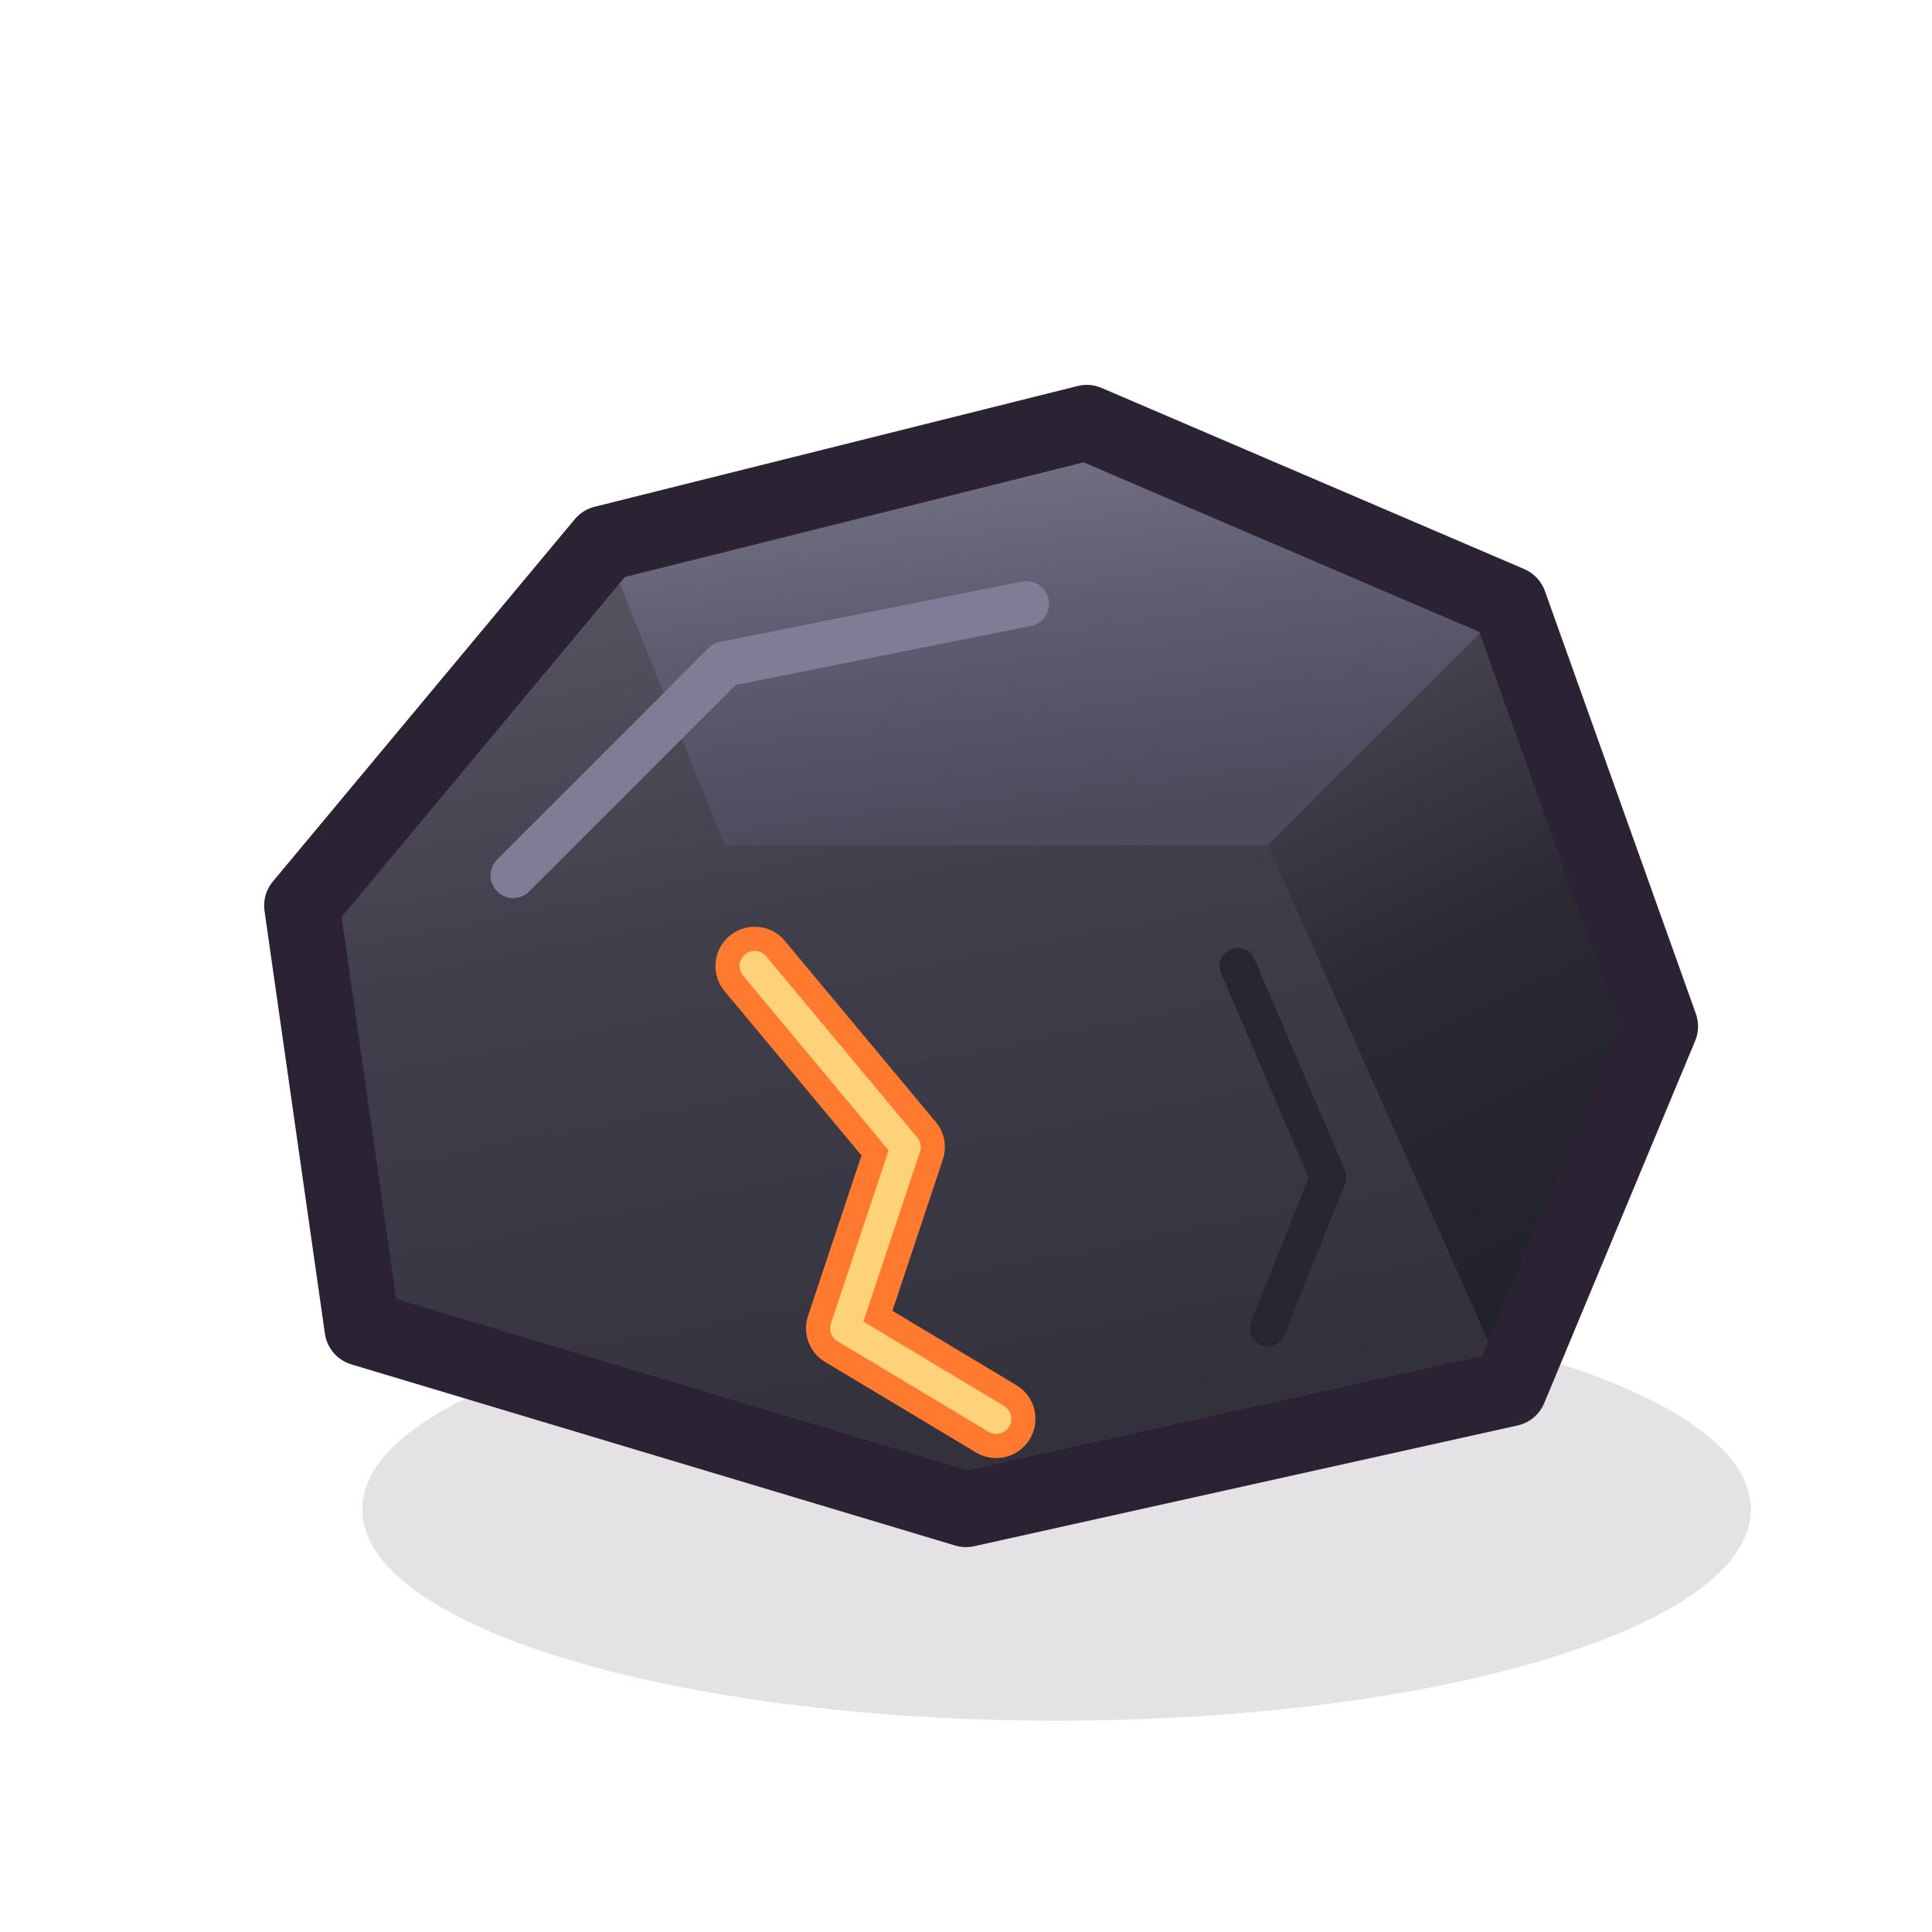
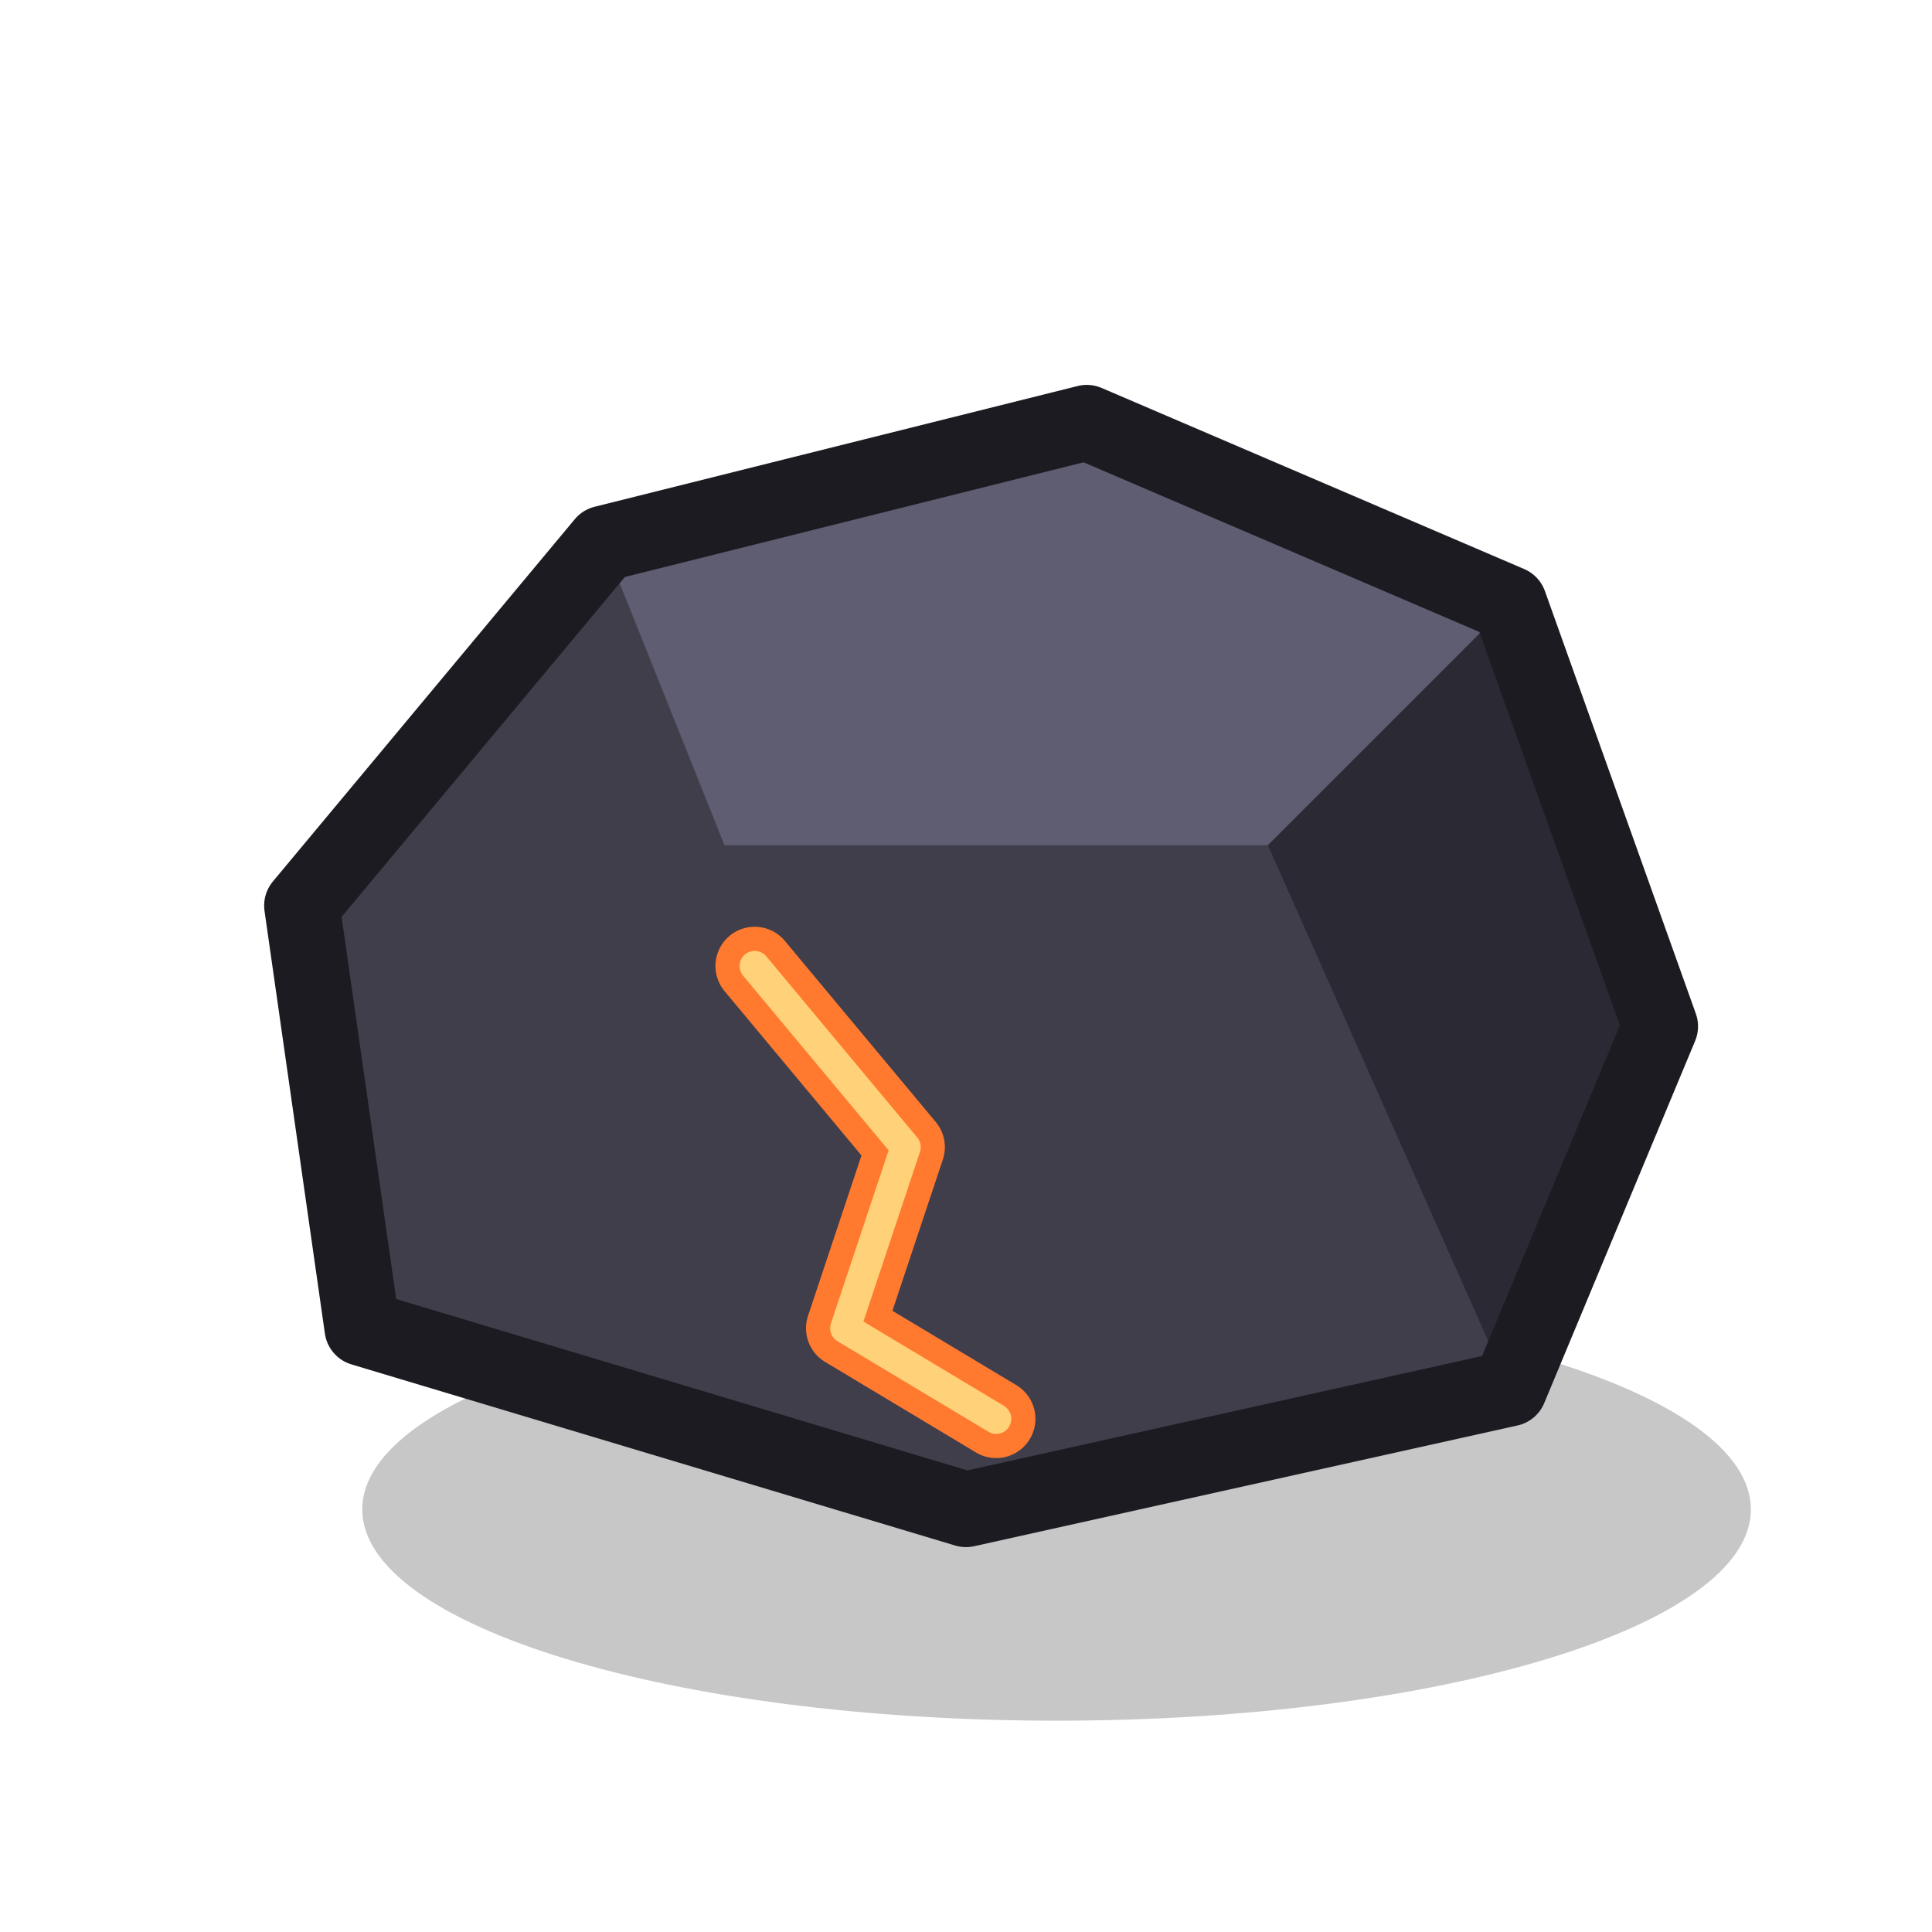
- <svg xmlns="http://www.w3.org/2000/svg" width="64" height="64" viewBox="0 0 64 64" stroke-linecap="round" stroke-linejoin="round">
-   <defs>
-     <linearGradient id="material0" x1="0" y1="0" x2=".25" y2="1">
-       <stop offset="0" stop-color="#4f4e57" />
-       <stop offset=".52" stop-color="#2b2a34" />
-       <stop offset="1" stop-color="#22222a" />
-     </linearGradient>
-     <linearGradient id="material1" x1="0" y1="0" x2=".25" y2="1">
-       <stop offset="0" stop-color="#605f6a" />
-       <stop offset=".52" stop-color="#403e4b" />
-       <stop offset="1" stop-color="#33323c" />
-     </linearGradient>
-     <linearGradient id="material2" x1="0" y1="0" x2=".25" y2="1">
-       <stop offset="0" stop-color="#7a798a" />
-       <stop offset=".52" stop-color="#5f5d72" />
-       <stop offset="1" stop-color="#4c4a5b" />
-     </linearGradient>
-   </defs>
-   <ellipse cx="35" cy="50" rx="23" ry="7" fill="#2b2233" opacity=".13" />
-   <path d="M12 44 L10 30 L20 18 L36 14 L50 20 L55 34 L50 46 L32 50 Z" fill="url(#material1)" />
-   <polygon points="20,18 36,14 50,20 42,28 24,28" fill="url(#material2)" />
-   <polygon points="42,28 50,20 55,34 50,46" fill="url(#material0)" />
+ <svg xmlns="http://www.w3.org/2000/svg" viewBox="0 0 64 64">
+   <ellipse cx="35" cy="50" rx="23" ry="7" fill="#000000" opacity="0.22" />
+   <path d="M12 44 L10 30 L20 18 L36 14 L50 20 L55 34 L50 46 L32 50 Z" fill="#403e4b" />
+   <polygon points="20,18 36,14 50,20 42,28 24,28" fill="#5f5d72" />
+   <polygon points="42,28 50,20 55,34 50,46" fill="#2b2a34" />
  <path d="M25 32 L30 38 L28 44 L33 47" fill="none" stroke="#ff7a2e" stroke-width="2.6" stroke-linecap="round" stroke-linejoin="round" />
  <path d="M25 32 L30 38 L28 44 L33 47" fill="none" stroke="#ffd27a" stroke-width="1" stroke-linecap="round" stroke-linejoin="round" />
-   <path d="M12 44 L10 30 L20 18 L36 14 L50 20 L55 34 L50 46 L32 50 Z" fill="none" stroke="#2b2233" stroke-width="2.5" stroke-linejoin="round" />
-   <path d="M17 29 24 22 34 20" fill="none" stroke="#827b96" stroke-width="1.5" />
-   <path d="M41 32 44 39 42 44" fill="none" stroke="#282632" stroke-width="1.2" />
+   <path d="M12 44 L10 30 L20 18 L36 14 L50 20 L55 34 L50 46 L32 50 Z" fill="none" stroke="#1c1b22" stroke-width="2.5" stroke-linejoin="round" />
</svg>
